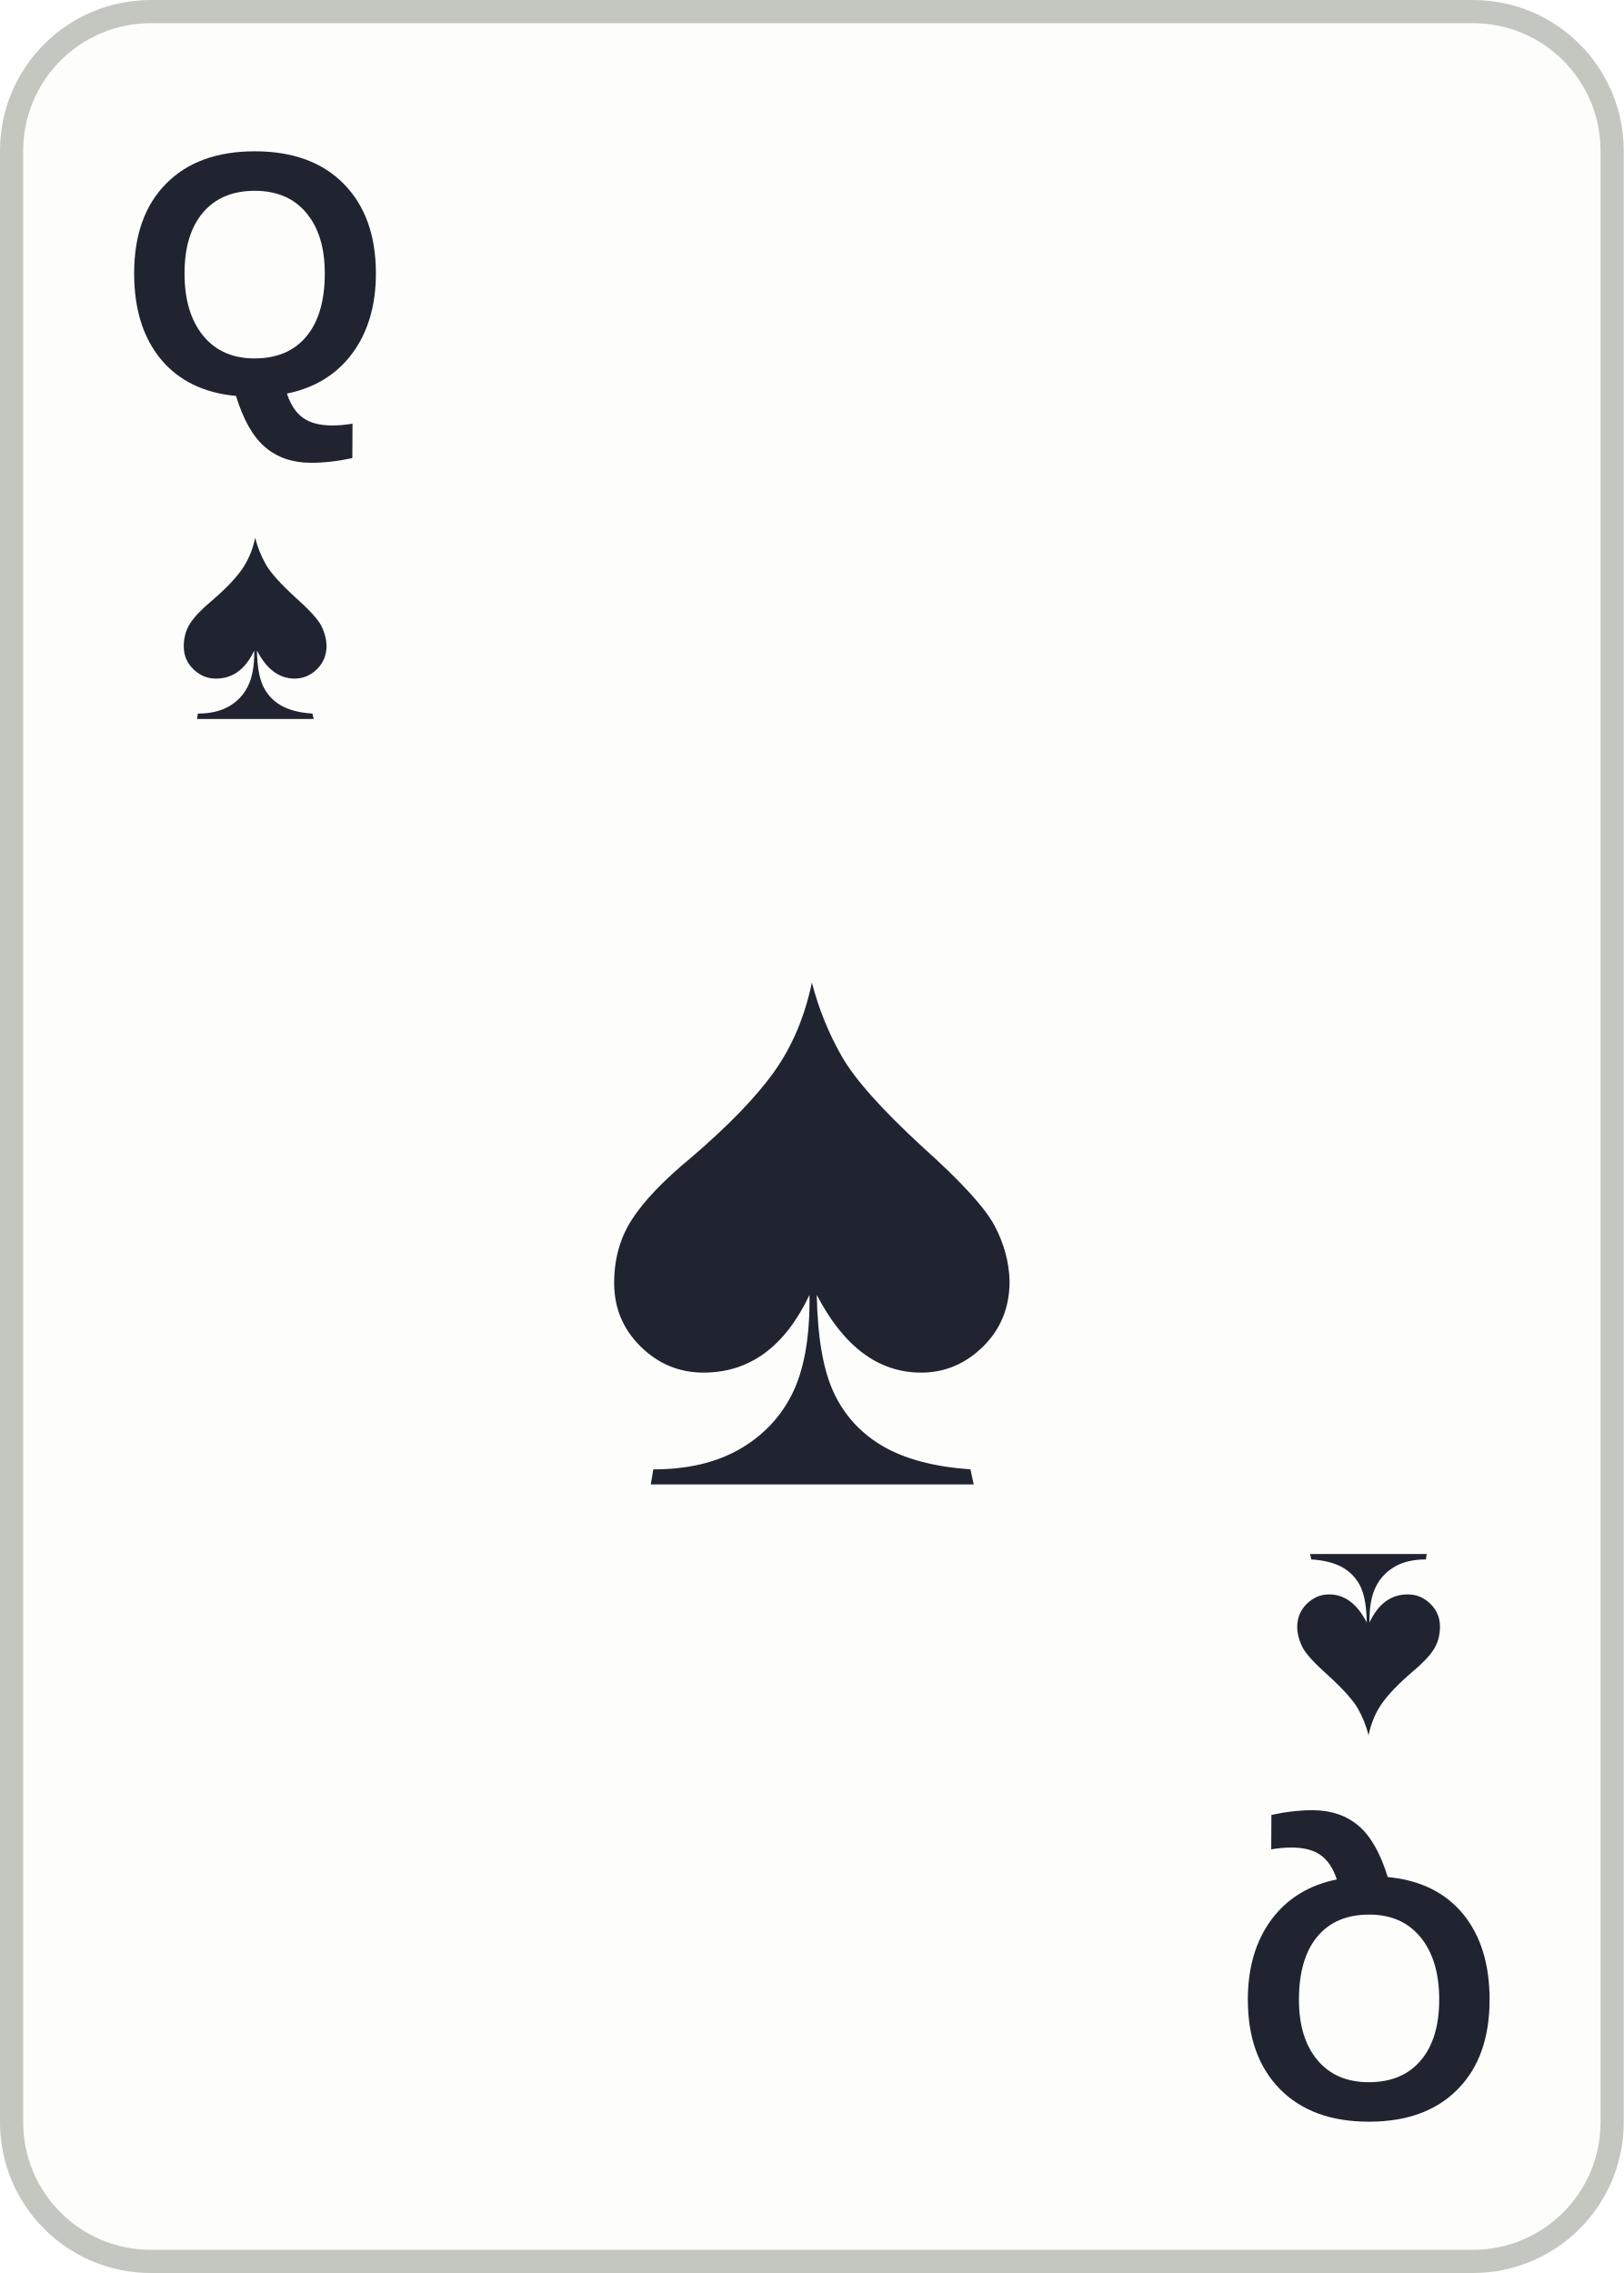
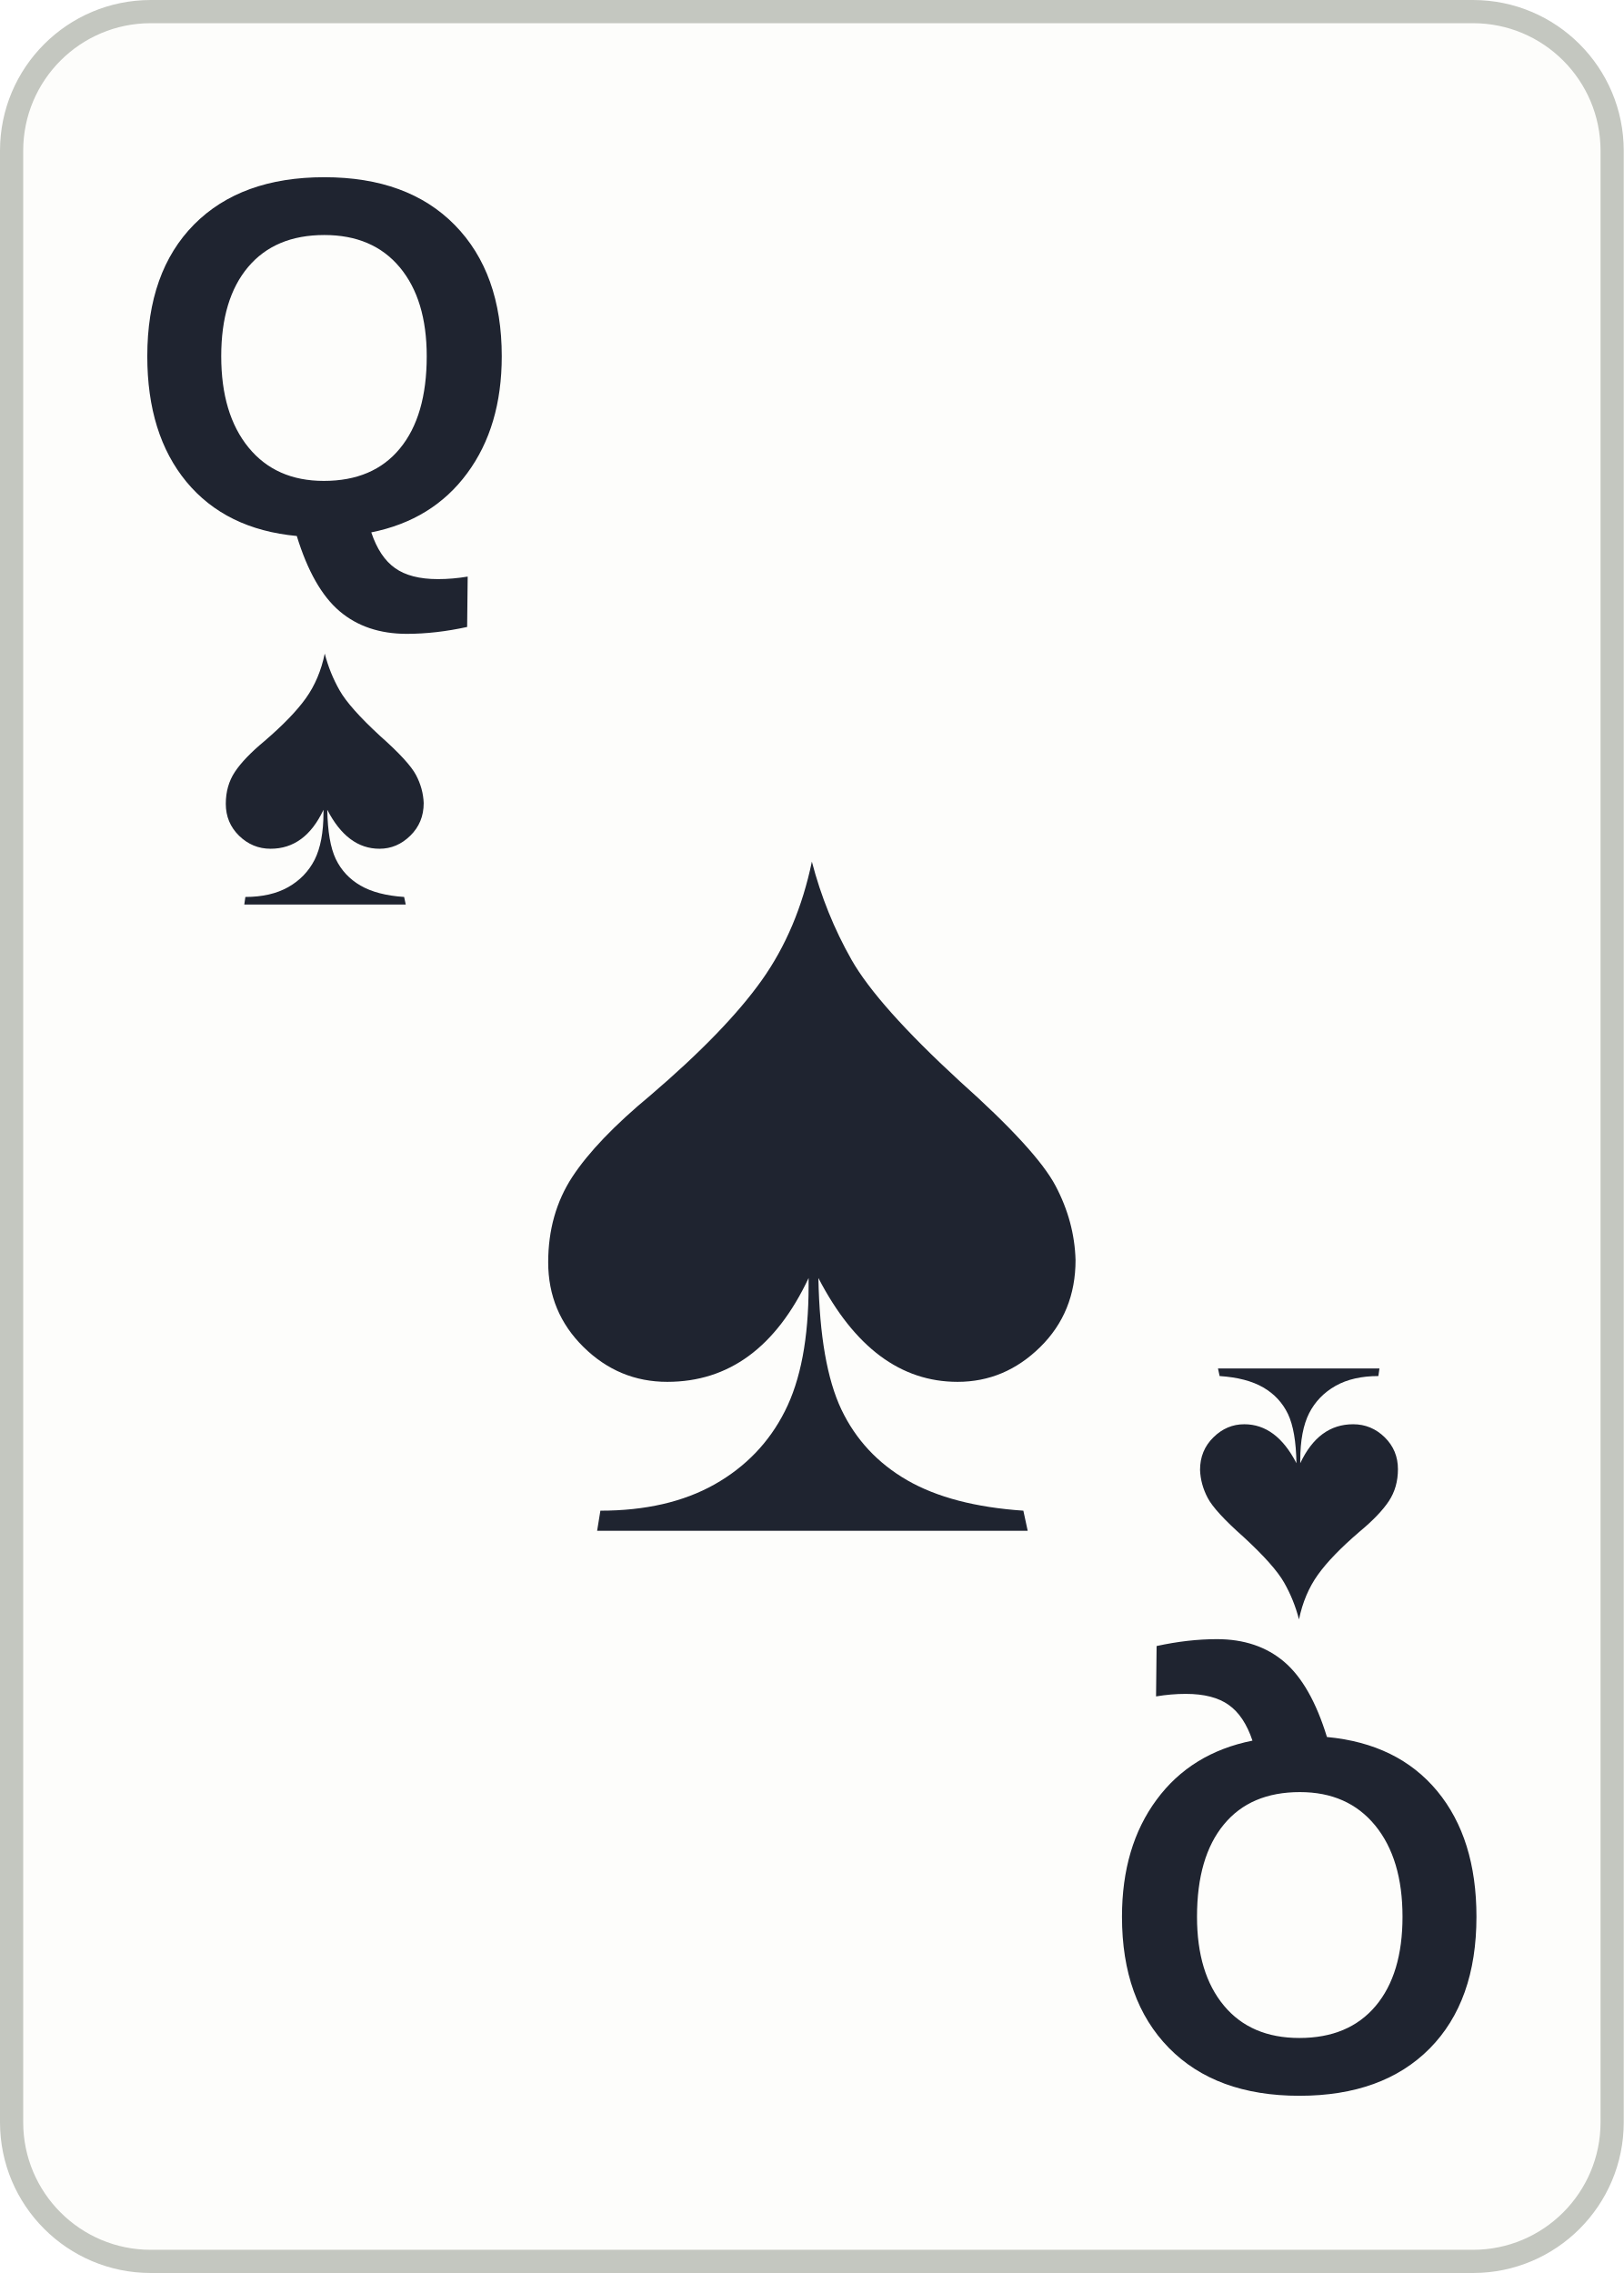
<svg xmlns="http://www.w3.org/2000/svg" viewBox="0 0 140 196">
  <rect x="1" y="1" width="138" height="194" rx="12" fill="#fdfdfb" stroke="#c4c7c0" stroke-width="2" />
  <g font-family="Arial,Helvetica,sans-serif" font-weight="700">
-     <text x="22" y="34" font-size="30" text-anchor="middle" fill="#1f2430">Q</text>
-     <text x="22" y="62" font-size="26" text-anchor="middle" fill="#1f2430">♠</text>
+     <text x="28" y="46" font-size="44" text-anchor="middle" fill="#1f2430">Q</text>
+     <text x="28" y="78" font-size="36" text-anchor="middle" fill="#1f2430">♠</text>
    <g transform="rotate(180 70 98)">
-       <text x="22" y="34" font-size="30" text-anchor="middle" fill="#1f2430">Q</text>
-       <text x="22" y="62" font-size="26" text-anchor="middle" fill="#1f2430">♠</text>
+       <text x="28" y="46" font-size="44" text-anchor="middle" fill="#1f2430">Q</text>
+       <text x="28" y="78" font-size="36" text-anchor="middle" fill="#1f2430">♠</text>
    </g>
-     <text x="70" y="128" font-size="72" text-anchor="middle" fill="#1f2430">♠</text>
+     <text x="70" y="132" font-size="96" text-anchor="middle" fill="#1f2430">♠</text>
  </g>
</svg>
